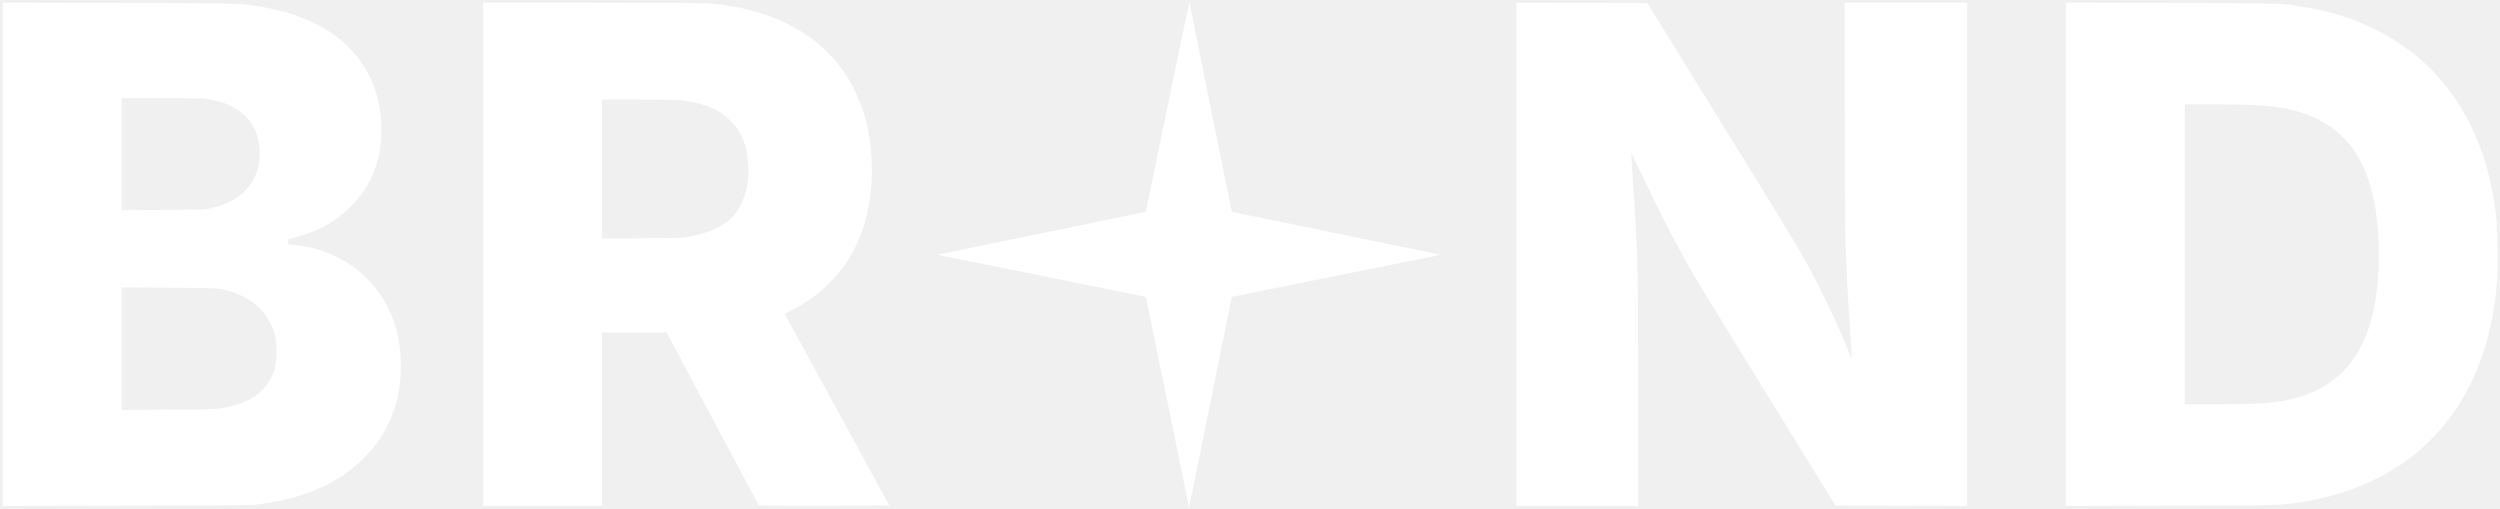
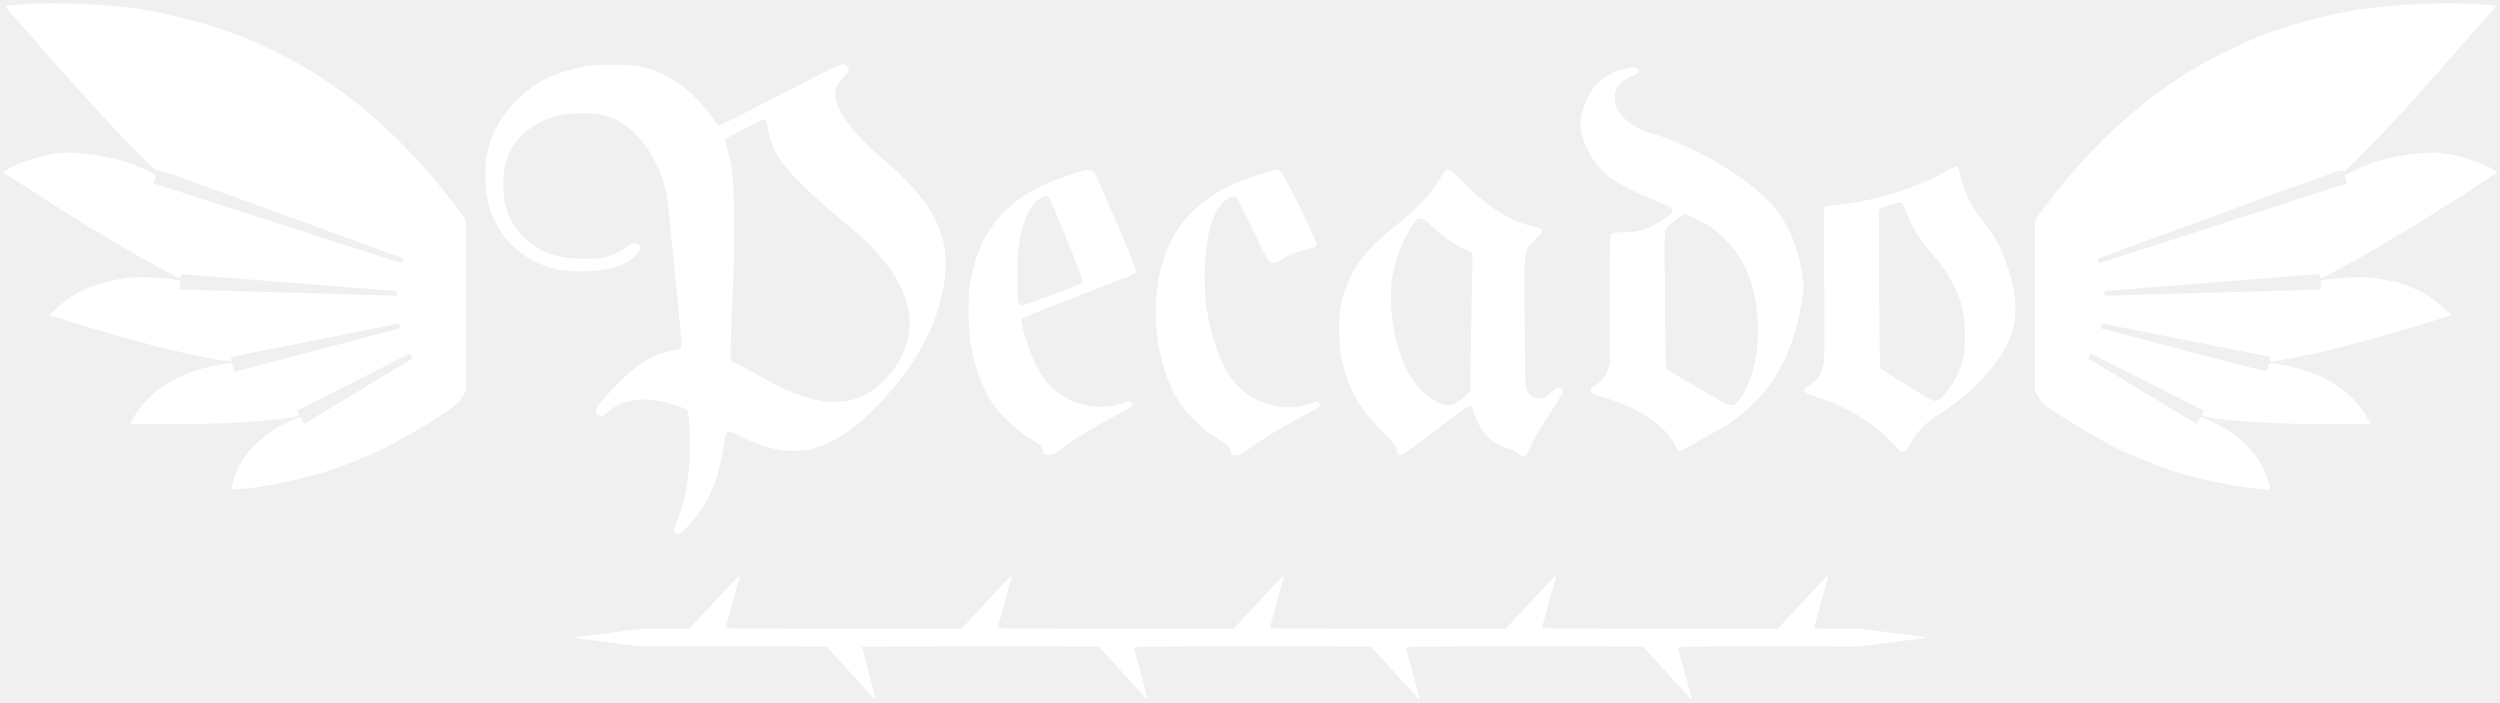
- <svg xmlns="http://www.w3.org/2000/svg" viewBox="0 0 3617 736">
-   <path fill="#FFFFFF" fill-rule="evenodd" d="M1720 732.9C1720 731.9 1658 429.7 1657.8 429.5C1657.6 429.4 1590 415.7 1507.5 399.1C1425 382.5 1357.2 368.8 1356.7 368.7C1356.3 368.6 1423.8 354.6 1506.7 337.6C1589.7 320.6 1657.6 306.6 1657.8 306.5C1657.9 306.4 1672 238.4 1689 155.5C1715.3 27.4 1721 0.5 1721 4.1C1721 5.2 1782 306.3 1782.2 306.5C1782.4 306.6 1850.6 320.6 1933.7 337.6C2016.9 354.6 2084.7 368.6 2084.2 368.7C2083.8 368.8 2015.8 382.5 1933 399.1C1850.2 415.7 1782.4 429.4 1782.2 429.5C1782.1 429.6 1768.3 497.8 1751.5 581C1725.7 709 1720 736.5 1720 732.9ZM4 368L4 3.9L172.2 4.3C351.7 4.7 346.9 4.6 377 9.6C468.7 24.8 528.4 71.5 546.2 142C556.3 181.9 552.9 223.7 537 257.8C525.5 282.3 502.9 307.1 478.8 321.9C461.2 332.6 446.3 338.5 421.2 345C417.2 346 417 346.2 417 349.9L417 353.7L425.2 354.4C464.5 357.6 503.1 375.3 530.5 402.5C563.2 435.1 580 478.1 580 529C580 562.5 573.3 591 558.9 619C550.1 636 541.4 647.7 526 663C488.3 700.7 440.2 721.4 370 730.1C363.1 731 311.5 731.4 182.2 731.7L4 732.1L4 368ZM699 368L699 4L854.8 4C952.4 4 1015.7 4.4 1024.5 5C1114 11.7 1182.1 46.6 1222.8 106.8C1232.9 121.7 1243.5 144.2 1249.8 164C1258.8 192.4 1263.1 230.2 1261 263.5C1257.1 324.8 1236.9 373.2 1199.8 409.7C1183.1 426.2 1169.1 436.4 1147.8 447.5L1135.2 454L1184.8 544.8C1212 594.7 1246.1 657.1 1260.5 683.5L1286.7 731.5L1192.7 731.8C1140.9 731.9 1098.3 731.7 1097.9 731.3C1097.5 730.8 1067.4 674.4 1030.9 605.8L964.6 481L917.8 481L871 481L871 606.5L871 732L785 732L699 732L699 368ZM2194 368L2194 4L2288.7 4.2L2383.4 4.5L2483.2 166C2608.6 368.9 2612.3 375.1 2639.1 429.5C2651.7 455.1 2670.1 496.2 2676.6 513.5C2677.6 516.2 2678.6 517.8 2678.8 516.9C2679 515.9 2678 497.5 2676.6 475.9C2669.4 366.1 2669 348.8 2669 164.8L2669 4L2757.5 4L2846 4L2846 368L2846 732L2750.9 731.8L2655.7 731.5L2560.3 577C2507.9 492 2460 414.1 2454 403.9C2429.5 362.3 2400.4 305.9 2371.4 244.2C2365.4 231.4 2360.4 221.4 2360.2 221.9C2360 222.5 2360.8 236.8 2361.9 253.7C2369.9 372.3 2370 376.6 2370 564.8L2370 732L2282 732L2194 732L2194 368ZM2989 368L2989 3.9L3140.8 4.3C3299.7 4.7 3298.7 4.7 3326.5 9C3385.3 18.3 3430.2 35.1 3473.5 64.1C3542.5 110.3 3588.4 184.2 3606 277.4C3611.8 308.3 3613.4 328.1 3613.4 368C3613.4 402.8 3612.9 411.9 3609.4 437.5C3601.3 496.3 3581.9 549.5 3552.9 592.5C3504.8 663.8 3429.9 709.5 3335.3 725.5C3299.7 731.5 3304.9 731.3 3140.2 731.7L2989 732.1L2989 368ZM320 590.7C351.9 585.2 370.9 575.7 385.2 558C390 552.1 395.5 541 397.4 533.3C401.1 518.8 401.1 498.3 397.4 483.5C395.3 475 387 458.5 381.6 452C369.8 437.9 350.9 426.3 331 420.9C315.3 416.7 315.8 416.7 244.8 416.3L176 415.9L176 504.5L176 593.1L243.2 592.7C299.6 592.4 312 592.1 320 590.7ZM3264 584C3285.7 583 3299 581.2 3315.5 577.4C3380.8 562 3420.3 518.2 3434.9 445C3441.6 411.1 3443.6 365.1 3439.9 326.5C3430.8 230.5 3391.8 177.8 3315.9 159.1C3289.8 152.7 3266.6 151.1 3201.2 151L3161 151L3161 368L3161 585L3202.8 585C3225.7 585 3253.3 584.5 3264 584ZM996 342.6C1037.1 335.3 1060.1 320.7 1073.1 293.5C1080.9 277.3 1084.3 255.2 1082.2 233.8C1080.6 217.1 1078 207.4 1071.8 195C1067.2 185.8 1065.4 183.3 1057 175C1039.6 157.6 1018.6 148.8 985.5 145C980.5 144.5 953.3 144 923.8 144L871 144L871 244.6L871 345.2L928.8 344.7C977.3 344.4 988 344.1 996 342.6ZM305.5 301.2C318.1 298.1 323.3 296.3 332.2 291.9C362.1 277.2 377.6 250.2 375.7 216.2C373.6 176.9 346.3 150.3 301.4 143.5C293.5 142.3 279.8 142 233.8 142L176 142L176 223.1L176 304.1L236.2 303.7C293.8 303.3 296.9 303.2 305.5 301.2Z" />
+ <svg xmlns="http://www.w3.org/2000/svg" viewBox="0 0 3225 906">
+   <path fill="#FFFFFF" fill-rule="evenodd" d="M1113.9 886.2C1105.4 876.9 1091.3 861.4 1082.5 851.7L1066.5 834.1L946.6 834L826.8 834L784.1 828.5C760.7 825.5 740.6 822.9 739.5 822.8C738.4 822.6 758 819.9 783 816.7L828.5 810.9L859 810.9L889.5 811L921.9 776C939.8 756.8 954.5 741.2 954.7 741.3C954.8 741.5 950.7 756.9 945.5 775.6C940.3 794.2 936 809.8 936 810.2C936 810.7 1004.5 811 1088.2 811L1240.5 811L1272.9 776C1290.8 756.8 1305.5 741.2 1305.7 741.3C1305.8 741.5 1301.7 756.9 1296.5 775.6C1291.3 794.2 1287 809.8 1287 810.2C1287 810.7 1355.5 811 1439.2 811L1591.5 811L1623.9 776C1641.8 756.8 1656.5 741.2 1656.7 741.3C1656.8 741.5 1652.7 756.9 1647.5 775.6C1642.3 794.2 1638 809.8 1638 810.2C1638 810.7 1706.5 811 1790.2 811L1942.5 811L1974.9 776C1992.8 756.8 2007.5 741.2 2007.7 741.3C2007.8 741.5 2003.7 756.9 1998.5 775.6C1993.3 794.2 1989 809.8 1989 810.2C1989 810.7 2057.5 811 2141.2 811L2293.5 811L2325.9 776C2343.8 756.8 2358.5 741.2 2358.7 741.3C2358.8 741.5 2354.7 756.9 2349.5 775.6C2344.3 794.2 2340 809.8 2340 810.2C2340 810.7 2353.3 811 2369.6 811L2399.2 811L2441.9 816.5C2465.3 819.5 2485.4 822.1 2486.5 822.2C2487.6 822.4 2468 825.1 2443 828.3L2397.5 834.1L2280.7 834C2169.9 834 2163.9 834.1 2164.4 835.8C2167 844.2 2182.9 902.5 2182.7 902.7C2182.4 903 2162.6 881.7 2135.5 851.7L2119.5 834.1L1966.2 834C1820.6 834 1812.9 834.1 1813.4 835.8C1816 844.2 1831.9 902.5 1831.7 902.7C1831.4 903 1811.6 881.7 1784.5 851.7L1768.5 834.1L1615.2 834C1469.6 834 1461.9 834.1 1462.4 835.8C1465 844.2 1480.9 902.5 1480.7 902.7C1480.4 903 1460.6 881.7 1433.5 851.7L1417.5 834.1L1264.8 834C1180.7 834 1112 834.1 1112 834.2C1112 834.4 1116.1 849.8 1121 868.4C1125.9 887.1 1129.8 902.5 1129.7 902.7C1129.5 902.8 1122.4 895.4 1113.9 886.2ZM870.7 687.2C868.3 684.6 868.5 683.3 872.4 674.2C883.1 649.2 888.6 621.3 889.7 586C890.4 563.1 888.6 531.3 886.4 528.9C885.5 527.9 879.9 525.6 873.9 523.6C834.2 510.4 805.3 513.1 783.3 532.2C778.2 536.6 776.1 537.4 772.6 536C769.2 534.7 767.6 531.2 768.9 528C772.1 519.7 805 485.2 820.5 473.7C836.7 461.8 852.9 454.6 869 452.1C873.1 451.4 877.1 450.3 877.9 449.5C878.8 448.6 879.3 446.4 879.2 443.6C878.6 430 861.6 259 860 250.8C851.4 208.5 825.7 170.1 796 155C781.9 147.8 769 145.6 745.8 146.3C725.8 146.8 714.9 149.2 700.7 155.8C674.8 167.9 658.8 186.3 651.8 212C649.8 219.4 649.5 222.8 649.5 238C649.5 252.7 649.9 256.9 651.8 264.3C656 281.1 663.8 294.7 675.7 306.1C695.7 325.4 720 334 754.6 334C779.6 334 793.3 330 809.5 317.9C812.2 315.9 815.5 313.9 816.7 313.6C819.5 312.7 824.6 315.3 825.5 317.9C827.5 324.4 815 336.5 800.1 342.6C781.3 350.2 742.9 352.5 719.2 347.5C696.6 342.8 676.3 331.9 660.2 316.1C642.4 298.6 630.8 274.6 627.1 247.6C625.5 236.2 625.7 212.8 627.5 202.4C632.3 175.3 643.7 153.2 663.9 131.7C683.1 111.4 708.3 96.8 737 89.5C757.2 84.3 763.9 83.6 790.5 83.6C817.6 83.5 824.7 84.5 842.5 90.5C871.8 100.3 902.1 125.4 922.6 157C924.4 159.6 926.5 161.6 927.7 161.8C929.1 162 958.6 147.2 1005.2 122.9C1086.8 80.5 1087.4 80.2 1092.5 85C1096.8 89.1 1095.9 92 1087.6 100.3C1081.3 106.5 1079.9 108.5 1078.5 113.5C1075.4 124.1 1078 134.4 1087.8 149.9C1099.3 168.2 1116.3 186.4 1141 206.9C1166.8 228.4 1188.5 252.3 1200.6 272.6C1219.9 305 1224.3 334.7 1215.9 376.5C1205.5 428.4 1175.7 479.3 1127.6 527.6C1107.4 547.8 1090.2 560.8 1071 570.5C1036.1 588 999.4 585.3 952.1 561.5C941.5 556.2 940.7 556 938.5 557.4C936 559 935.7 560.1 934 572.5C927.3 619.6 912.4 653 885.8 680.5C877 689.5 874 690.9 870.7 687.2ZM298.5 630C298.7 629.2 299.7 625.4 300.6 621.5C307.2 594.8 325.9 571.6 356.7 552.1C363.5 547.8 386.7 537.3 387.5 538.2C387.6 538.4 388.7 540.4 389.9 542.8L392.1 547.1L395.9 544.8C398 543.5 429.4 524.5 465.7 502.6L531.8 462.6L530.2 459.3L528.7 456.1L455.9 492.8L383.2 529.5L384.7 532.4C385.5 533.9 385.8 535.6 385.3 536C383.3 537.8 360.5 541.2 337.5 543C296.8 546.3 249.7 547.7 196.2 547.2L168 547L170.1 542.8C186.1 511.5 217.2 488 258.9 475.9C267.6 473.3 294.4 468 298.6 468C299.2 468 300.3 470.6 300.9 473.9L302.1 479.8L316.8 475.9C324.9 473.7 372.9 461.1 423.5 447.9C474.1 434.6 515.6 423.6 515.8 423.5C515.9 423.4 515.7 422 515.4 420.4L514.8 417.4L406.4 438.9L297.9 460.5L298.5 463.2C299.1 465.9 299 466 295.6 466C291.5 466 267 461.8 258.4 459.6C255.2 458.8 250.2 457.8 247.5 457.5C244.8 457.1 238.7 455.8 234 454.5C229.3 453.2 220 451 213.2 449.5C206.5 448.1 195.9 445.4 189.7 443.5C183.5 441.6 174.4 439.2 169.5 438.1C164.6 437 157.2 435 153.2 433.6C149.2 432.2 141.5 429.9 136.2 428.5C125.6 425.6 102 418.5 78.7 411.3L63.9 406.6L67.7 402.7C73.7 396.5 85.8 386.7 94.2 381.3C112.9 369.1 144.6 359.7 174 357.5C182.5 356.9 215 359 226.5 361C229.8 361.5 232.5 362 232.6 362C232.6 362 232.4 364.6 232.2 367.8L231.8 373.5L371.9 377.5L512 381.5L512 378.5L512 375.5L372.8 364.5L233.5 353.5L233.2 356.2C233 357.8 232.6 359 232.3 359C231 359 198.4 341.6 182.7 332.6C173.8 327.5 162.9 321.4 158.5 319C154.1 316.6 147.3 312.6 143.5 310C139.7 307.5 132.7 303.2 128 300.6C123.3 297.9 115.5 293.2 110.5 290C105.5 286.8 92.3 278.5 81 271.5C69.7 264.5 51.1 252.6 39.5 245C27.9 237.5 15.3 229.4 11.3 227L4.1 222.6L9 219.3C21.1 211.1 47.8 201.9 69.3 198.4C94.9 194.2 140 200.1 169.6 211.5C185.3 217.5 201 225 201 226.5C201 227.2 200.3 229.7 199.5 232C198.7 234.4 198.1 236.4 198.2 236.5C198.4 236.6 270.5 259.9 358.5 288.2L518.5 339.7L519.8 336.7C520.5 335.1 521 333.6 520.8 333.5C520.6 333.4 449.4 307.4 362.5 275.8C223 225.1 204.4 218.5 203.3 219.9C202.3 221.3 199.5 218.9 183.5 203C165.7 185.4 135.8 153.9 118.5 134.5C114.1 129.6 105.3 119.9 99 113C86.6 99.6 60.2 69.9 50.5 58.5C47.2 54.6 39.6 45.9 33.4 39C27.3 32.1 18.6 22.2 14.1 17L6 7.5L18.3 6.3C61.2 2.3 133.4 4.7 180 11.6C208.9 16 249.6 25.9 282.5 36.7C308.5 45.2 316.5 48.4 346.3 62.4C410.1 92.4 465.5 132 517.8 184.9C544.4 211.8 567.6 238.9 590.8 270.2L601 283.8L601 394.1L601 504.3L596.6 511.9C591.9 519.8 588.6 522.6 567.5 536.7C550.3 548.2 513.2 569.5 492.5 579.7C471.4 590.2 435.5 604.1 411 611.3C381.7 620 331.4 629.7 309.3 630.9C299.6 631.4 298.1 631.3 298.5 630ZM2917 631C2894.3 629.6 2842.5 619.5 2813.5 610.9C2793.7 605 2748.7 587.4 2731.8 578.9C2709.6 567.8 2661 538.8 2643.2 526.1C2635 520.3 2633.4 518.6 2629.4 511.9L2625 504.3L2625 394.6L2625 284.9L2629.2 278.7C2635.4 269.4 2643.9 258.3 2658.4 240.5C2693.1 197.8 2725.8 165.3 2768.7 130.9C2785.1 117.8 2817.9 95.2 2830.5 88.5C2835.4 85.8 2842.6 81.6 2846.4 79.2C2853.9 74.4 2898.8 53.1 2914 47C2939.9 36.7 2980.2 24.9 3012.9 18C3038.8 12.5 3045.4 11.5 3073.5 8.6C3120.5 3.8 3173 2.9 3208.2 6.4L3220 7.5L3211.9 17C3207.4 22.2 3198.7 32.1 3192.6 39C3186.4 45.9 3177.2 56.5 3172 62.5C3166.8 68.5 3155.6 81.4 3147 91C3138.5 100.6 3125.1 115.7 3117.3 124.5C3109.6 133.3 3101.8 141.8 3100 143.5C3098.2 145.2 3092.4 151.4 3087 157.5C3081.6 163.6 3065.2 180.6 3050.5 195.5C3025.7 220.6 3023.8 222.3 3022.7 220.4C3021.5 218.3 3017.5 219.7 2864 275.8C2777.4 307.4 2706.4 333.4 2706.2 333.5C2706 333.7 2706.2 335.1 2706.7 336.7L2707.5 339.7L2867.5 288.2C2955.5 259.9 3027.6 236.6 3027.8 236.5C3027.9 236.4 3027.3 234.4 3026.5 232C3025.7 229.7 3025 227.2 3025 226.5C3025 225.2 3044.5 216 3059.5 210.3C3078.5 203 3115.7 196.8 3139.5 196.9C3162.2 197 3200 207.9 3216.7 219.1L3221.9 222.6L3214.7 227C3210.7 229.4 3201.4 235.5 3194 240.5C3186.6 245.6 3174 253.7 3166 258.5C3158 263.4 3142.1 273.5 3130.5 281C3118.9 288.4 3105.4 296.7 3100.5 299.4C3095.6 302.1 3087.4 306.8 3082.5 310C3073.9 315.5 3069.8 317.9 3036.6 336.7C3023.4 344.2 2994.8 359 2993.6 359C2993.3 359 2993 357.8 2992.8 356.2L2992.5 353.5L2853.5 364.4C2777.1 370.4 2714.4 375.5 2714.2 375.6C2714 375.7 2714.2 377.1 2714.7 378.6L2715.5 381.5L2854.9 377.5L2994.2 373.5L2993.8 367.8C2993.6 364.6 2993.4 362 2993.4 362C2993.5 362 2996.2 361.5 2999.5 361C3011.1 359 3043.5 356.9 3052 357.5C3063.8 358.4 3088.4 362.6 3095.5 364.9C3105.5 368.2 3122.8 375.6 3128.5 379.1C3136.7 384.1 3146 391.2 3154.5 399.2L3162.2 406.4L3155.4 408.8C3145 412.3 3108 423.5 3095 427C3088.7 428.7 3079.4 431.4 3074.5 433.1C3065.2 436.1 3051.8 439.7 3020.5 447.5C3010.6 450 2998.2 453.1 2993 454.5C2987.8 455.8 2981.2 457.2 2978.5 457.6C2975.8 457.9 2970.8 458.9 2967.6 459.7C2959.3 461.7 2934.6 466 2930.8 466C2928 466 2927.8 465.8 2928.3 463.2L2928.9 460.4L2820.5 438.9L2712.1 417.4L2711 420.3C2710.5 422 2710.1 423.4 2710.2 423.5C2710.4 423.6 2758.4 436.3 2817 451.7C2908.9 475.9 2923.6 479.5 2924.2 478.1C2924.6 477.2 2925.4 474.6 2926 472.2C2926.6 469.9 2927.4 468 2927.8 468C2928.2 468 2934.8 469.1 2942.5 470.4C2968.7 474.9 2986.1 480.9 3007.4 492.8C3027.8 504.2 3045.6 522.6 3056 542.9L3058 547L3029.8 547.2C2976.5 547.7 2929 546.3 2888.5 543C2865.5 541.2 2842.7 537.8 2840.7 536C2840.2 535.6 2840.5 533.9 2841.3 532.4L2842.8 529.5L2770.1 492.8L2697.3 456.1L2695.8 459.3L2694.2 462.6L2760.3 502.6C2796.6 524.5 2828 543.5 2830.1 544.8L2833.9 547.1L2836.1 542.8C2837.3 540.4 2838.4 538.4 2838.5 538.2C2839.4 537.2 2863.1 548.1 2871.5 553.5C2899.6 571.4 2916.2 591.4 2924.8 617.5C2927.7 626.5 2929.3 632.1 2928.8 631.8C2928.6 631.7 2923.3 631.4 2917 631ZM1959.3 585.6C1954.8 581.7 1950.8 579.5 1946 578.5C1940.3 577.3 1928.9 571.6 1923.3 567.2C1914 559.8 1906.5 547.9 1902.1 533.6C1900.9 529.8 1899.5 526.1 1898.9 525.3C1896 521.8 1892.8 523.8 1853.1 554.1C1831.4 570.6 1812.4 584.8 1810.8 585.6C1809.2 586.4 1806.7 587 1805.2 586.8C1802.9 586.5 1802.4 585.9 1801.9 582.5C1800.9 575.1 1797.2 570.3 1777.5 550.5C1751.3 524.3 1736.7 495.9 1729.8 458C1726.6 440.8 1726.7 407.8 1729.9 393C1733 378.4 1736.2 369.3 1742.5 356.5C1754 333.5 1769.3 316 1799.5 291.9C1829 268.3 1845.2 251.1 1857.6 230.4C1863.9 219.8 1864.7 219 1868.6 219C1871.6 219 1873.5 220.6 1886.7 234.1C1918.5 266.6 1946.5 284.6 1976.8 291.9C1986.7 294.3 1987.8 294.8 1989.1 297.3C1990.1 299.1 1989.3 300.2 1982.2 306.9C1977.8 311.1 1973.1 316.3 1971.7 318.5C1966.3 326.8 1966.3 326.6 1966.9 416C1967.5 497.8 1967.5 498.5 1969.7 503.2C1972.7 509.8 1978.8 514 1985.2 514C1991.3 514 1994.6 512.3 2002.1 505.4C2005.3 502.4 2008.9 500 2010 500C2013.3 500 2016.3 503.7 2015.5 506.8C2015.2 508.3 2008.7 519 2001.1 530.5C1985.8 553.8 1979.6 564.3 1973.8 577C1967.7 590.3 1965.7 591.4 1959.3 585.6ZM1592.1 586.9C1588.5 586.2 1587 584.6 1587 581.7C1587 577.6 1583.2 573.7 1573.7 567.9C1558.9 558.7 1549.5 551.2 1537.9 539.3C1522.6 523.4 1514.3 510.2 1506.5 489.5C1490.5 446.9 1486.7 399.8 1495.5 355.4C1507 297.9 1540.6 258.2 1598 234.7C1614.4 228 1642.3 219 1646.8 219C1652.1 219 1654.9 223.5 1676.8 267.7C1689.7 293.7 1698.3 312.3 1698.4 314.2C1698.5 318.1 1696.8 319.1 1685 321.8C1673.9 324.3 1662.5 328.9 1653.1 334.6C1645.1 339.5 1641.5 340.2 1637.5 337.6C1635 336 1628.4 323 1605.4 274.7C1600 263.2 1595.6 255.2 1594.2 254.3C1592.2 252.9 1591.5 252.9 1587.4 254.5C1574.2 259.5 1563 279.5 1558.1 306.5C1553.2 334.1 1552.7 376.5 1556.9 400.5C1565.3 448.1 1579.9 482.4 1599.8 501.1C1624 524 1662.2 531.7 1692.4 519.9C1695 518.8 1698.1 518.2 1699.1 518.5C1701.4 519.3 1703.2 522.3 1702.5 524.2C1702.2 524.9 1694.6 529.3 1685.7 534C1652.7 551.3 1628.4 566.1 1609.6 580.3C1601.3 586.7 1597.5 588.1 1592.1 586.9ZM1347.2 585.4C1346 584.6 1345 582.9 1345 581.6C1345 577.5 1340.7 572.7 1333.5 568.6C1314.4 557.9 1291.4 537 1280.2 520.2C1266.4 499.5 1256.5 471.4 1251.4 438.8C1249.1 424.6 1248.8 384.4 1250.8 370C1259.4 308.4 1289.9 265.4 1343.1 240.1C1362.9 230.7 1397 219 1404.7 219C1407.5 219 1409 219.7 1411.2 222.2C1415.1 226.5 1465 343.4 1465 348.2C1465 350 1464.6 352 1464.2 352.6C1463.8 353.2 1450.7 358.7 1435 364.7C1334.5 403.5 1319.8 409.4 1318.4 411.5C1317.1 413.5 1317.3 415 1320 425.6C1329.7 463.3 1344.3 490.6 1362.5 505C1386.9 524.3 1419.8 530 1448.7 520C1452.2 518.8 1455.9 518 1457.1 518.2C1460.1 518.6 1461.8 521.5 1460.5 523.6C1459.9 524.5 1452.7 528.8 1444.5 533.2C1411.3 550.7 1386.9 565.5 1369.2 578.8C1365 581.9 1360.6 585 1359.5 585.7C1356.7 587.4 1349.9 587.3 1347.2 585.4ZM2446.2 576.8C2433.3 562.3 2420.6 551.3 2405.3 541.2C2388.8 530.4 2363.1 518.3 2342 511.5C2330.3 507.7 2328 506.4 2328 503.7C2328 500.6 2328.9 499.6 2333.7 497.1C2343.2 492.3 2348.6 484.8 2351.6 472.4C2353.6 464.2 2353.6 460.2 2353.2 348.3C2353 304.2 2353.1 267.7 2353.4 267.1C2353.8 266.6 2356.6 265.9 2359.8 265.5C2362.9 265.2 2370.9 264.3 2377.5 263.4C2425.9 257.4 2474.4 241.6 2513.1 219.4C2520.9 214.9 2524 214.1 2525.8 216.2C2526.3 216.9 2527.5 220.9 2528.3 225.2C2532.6 246 2543.5 267.7 2559.6 287.5C2573.5 304.6 2582.1 320.8 2590.1 345C2596.6 364.9 2599 376.9 2599.7 392.8C2600.8 418.9 2595.1 437.8 2578.9 461.5C2560.2 488.9 2533.2 514.5 2503.5 533C2491.8 540.3 2487.5 543.6 2479.6 551.8C2473 558.6 2470.5 562.1 2463.5 574C2458.9 581.7 2458.1 582.5 2455.1 582.8C2452.1 583.1 2451.2 582.5 2446.2 576.8ZM2165.3 581.4C2164.6 581.1 2162.2 577.4 2160 573.1C2146.6 547.4 2115.7 526.9 2068.5 512.5C2061.9 510.5 2055.9 508.5 2055.1 508.1C2050.9 505.9 2051.3 500.1 2055.7 498.1C2064.7 494.1 2070.4 487.3 2074.3 476L2076.5 469.5L2076.5 387.9C2076.5 301.8 2076.5 302.3 2080.9 300.4C2081.8 300 2088.6 299.6 2096 299.5C2111.5 299.2 2119.5 297.4 2132.3 291C2141.7 286.3 2154.7 277.4 2156.7 274.3C2157.5 273.1 2157.9 271.2 2157.5 270.1C2156.8 267.9 2156.7 267.8 2131 257C2079.2 235.2 2062.9 222.7 2048.3 193.5C2038.8 174.7 2036.7 161.2 2040.8 145.5C2045.4 128 2052.1 115.9 2062.8 105.8C2073.6 95.7 2088.6 89 2104.6 87.4C2110.5 86.8 2110.9 86.9 2112.5 89.3C2114.9 93 2113.2 95.3 2106.3 97.8C2090.3 103.6 2083 113 2083 127.6C2083 142.6 2095.3 156.7 2117.4 167.1C2122.1 169.3 2129.6 172 2134.1 173.1C2151.2 177.5 2193.5 196.6 2217.2 210.8C2252 231.6 2279.6 254.1 2292.9 272.3C2309.6 295.2 2320.3 322.8 2325.1 355.4C2327.2 370.3 2327.2 371.2 2323.9 391.5C2315.4 443.1 2295.5 486 2266.1 516.4C2257 525.8 2241.5 538.9 2230.9 546.3C2227.4 548.8 2216.8 554.9 2207.4 559.8C2198 564.7 2186 571.5 2180.7 574.8C2171.3 580.8 2167.7 582.4 2165.3 581.4ZM1877.7 520C1881 518.3 1886.7 514.2 1890.4 510.7L1897 504.5L1897 480.5C1897.1 467.3 1897.7 427.5 1898.4 392.1C1899.2 356.6 1899.6 327 1899.3 326.3C1899 325.6 1896.3 324.1 1893.2 323C1879 317.7 1863.9 307.6 1849 293.4C1844.3 289 1839.4 284.6 1838 283.7C1835.5 281.9 1831.4 281.5 1828.5 282.7C1823.8 284.4 1807.5 315 1802.2 332C1792.9 361.4 1791.8 387.8 1798.1 424.5C1806.5 472.6 1825.8 504.7 1855.5 519.5C1864.5 524 1869.4 524.1 1877.7 520ZM2239 521C2244.7 516.9 2254.4 499.3 2259.6 483.1C2273 442.4 2269.7 384.7 2251.9 346.1C2242.4 325.7 2225.5 305.7 2206.7 292.8C2199 287.6 2176.1 276 2173.4 276C2170.2 276 2150.9 291.8 2148.8 296C2147.2 299.3 2147.1 305.5 2147.8 386.7C2148.5 468.5 2148.6 473.9 2150.3 475.8C2151.3 476.9 2158.5 481.5 2166.3 486.1C2227.3 521.9 2229.3 523 2232.8 523C2234.6 523 2237.5 522.1 2239 521ZM1096.4 516.6C1114.1 511.7 1126.3 504.7 1139.6 491.5C1161.6 469.9 1173.1 444.5 1173.3 417.5C1173.4 410.9 1172.9 402.8 1172.1 399.5C1164.3 362.5 1139.1 327.9 1091.9 288.9C1063.1 265.1 1053.8 256.9 1035.7 239.1C1014.7 218.4 1006.8 208.5 999.5 193.5C993.8 181.6 991.5 174.2 990.4 164C989.7 157.5 987.9 154 985.2 154C983.2 154 937.5 177.7 936 179.5C935 180.7 935.4 183.3 938.4 193.3C945.5 217.5 947 234.9 947 296.7C947 329.6 946.4 354.5 945 382.3C943.9 403.9 942.9 431.3 942.7 443.3L942.5 465.2L957.5 472.9C965.8 477.2 979.4 484.5 987.8 489.2C1005.3 499.1 1019.7 505.7 1035.6 511C1045.1 514.3 1051 515.7 1065 518.4C1070 519.3 1090.6 518.1 1096.4 516.6ZM2506.2 511C2517.5 499.4 2526.9 482.6 2531.6 465.7C2533.8 458 2534.3 453.7 2534.7 439C2535.3 419.3 2533.8 405.4 2529.4 390.2C2524 371.5 2509.6 346.7 2494.5 330C2483.8 318.3 2478.9 311.7 2471.4 299.3C2466 290.2 2463 283.8 2455 264.3C2453.4 260.5 2450.1 260.6 2437.5 264.6C2429.5 267.2 2425.4 269 2424.5 270.4C2423.5 272.1 2423.4 291.8 2424 372.5C2424.5 427.5 2425.1 473.3 2425.5 474.3C2426.2 475.9 2434.4 481.2 2476.4 507.2C2496.6 519.6 2497.7 519.8 2506.2 511ZM1359 379.7C1394.8 366.1 1396.5 365.4 1396.8 362.8C1397.1 359.9 1356 257.8 1353.3 254.8C1351 252.2 1347 252.6 1341.9 255.8C1328.4 264.4 1319.5 284.2 1314.3 317C1312.9 326.2 1312.5 334.4 1312.5 358.5C1312.5 385.6 1312.7 388.9 1314.3 391.3C1315.5 393.2 1316.9 394 1318.8 393.9C1320.3 393.9 1338.4 387.5 1359 379.7Z" />
</svg>
